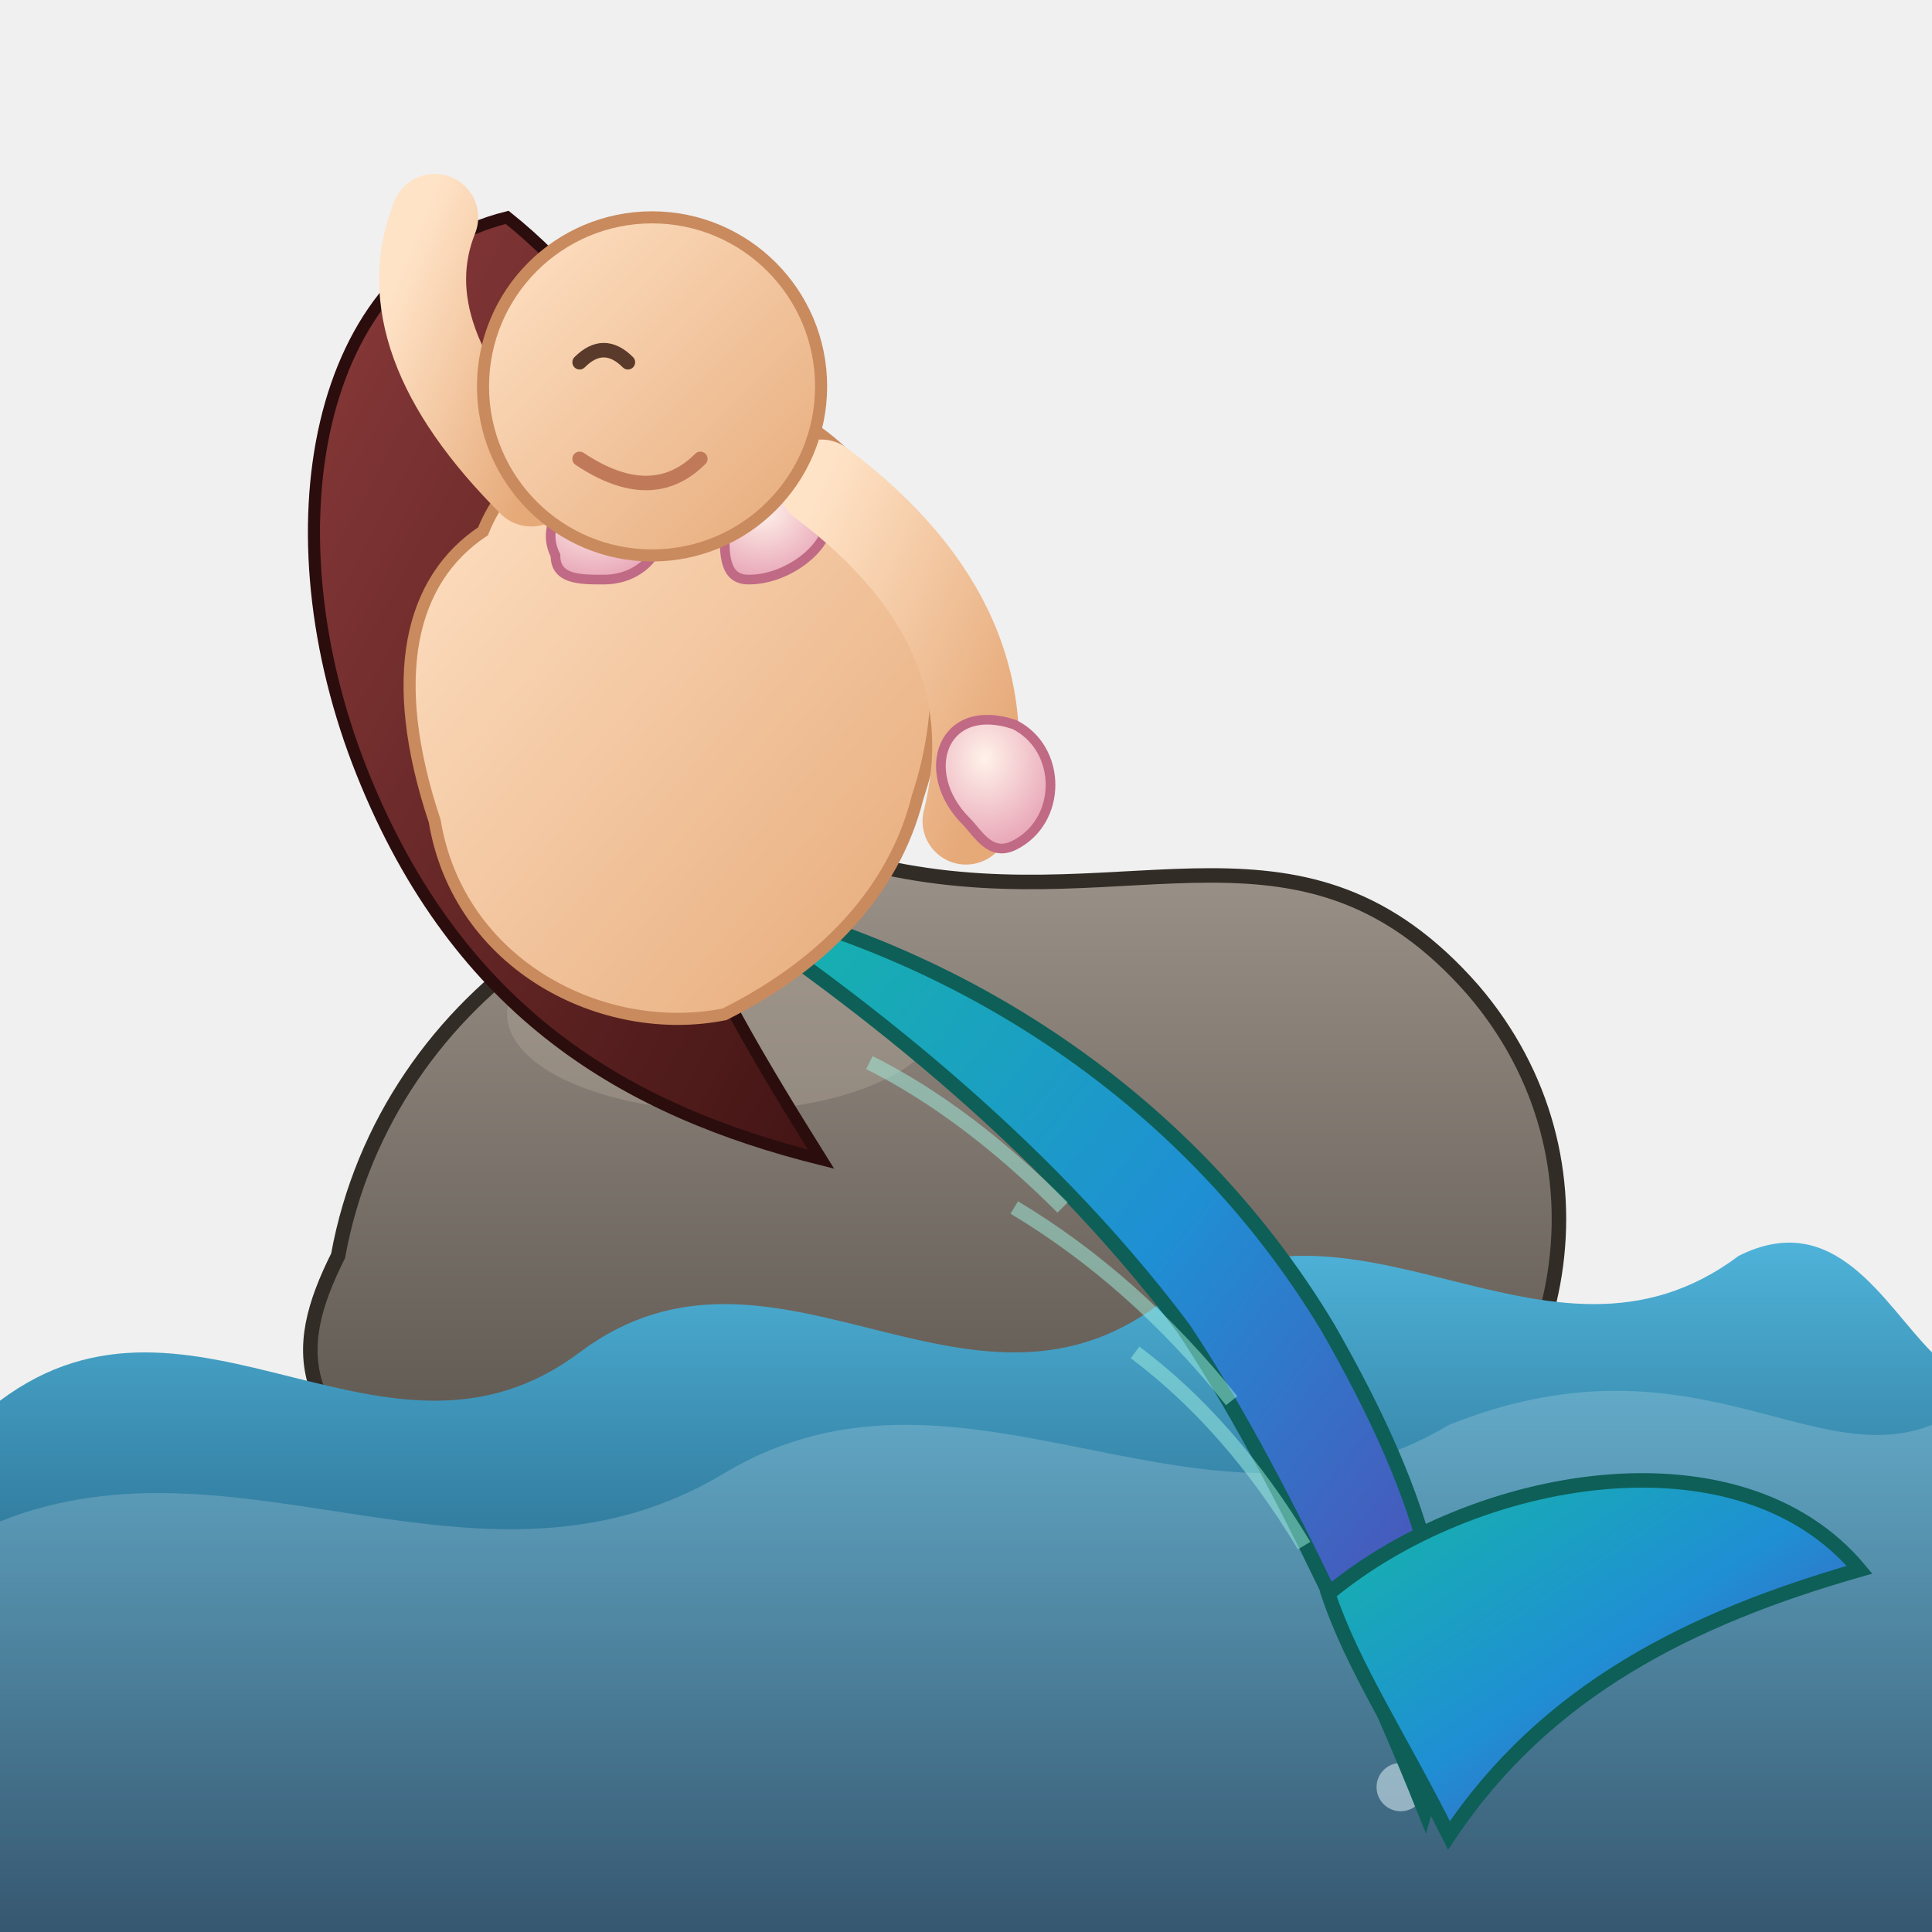
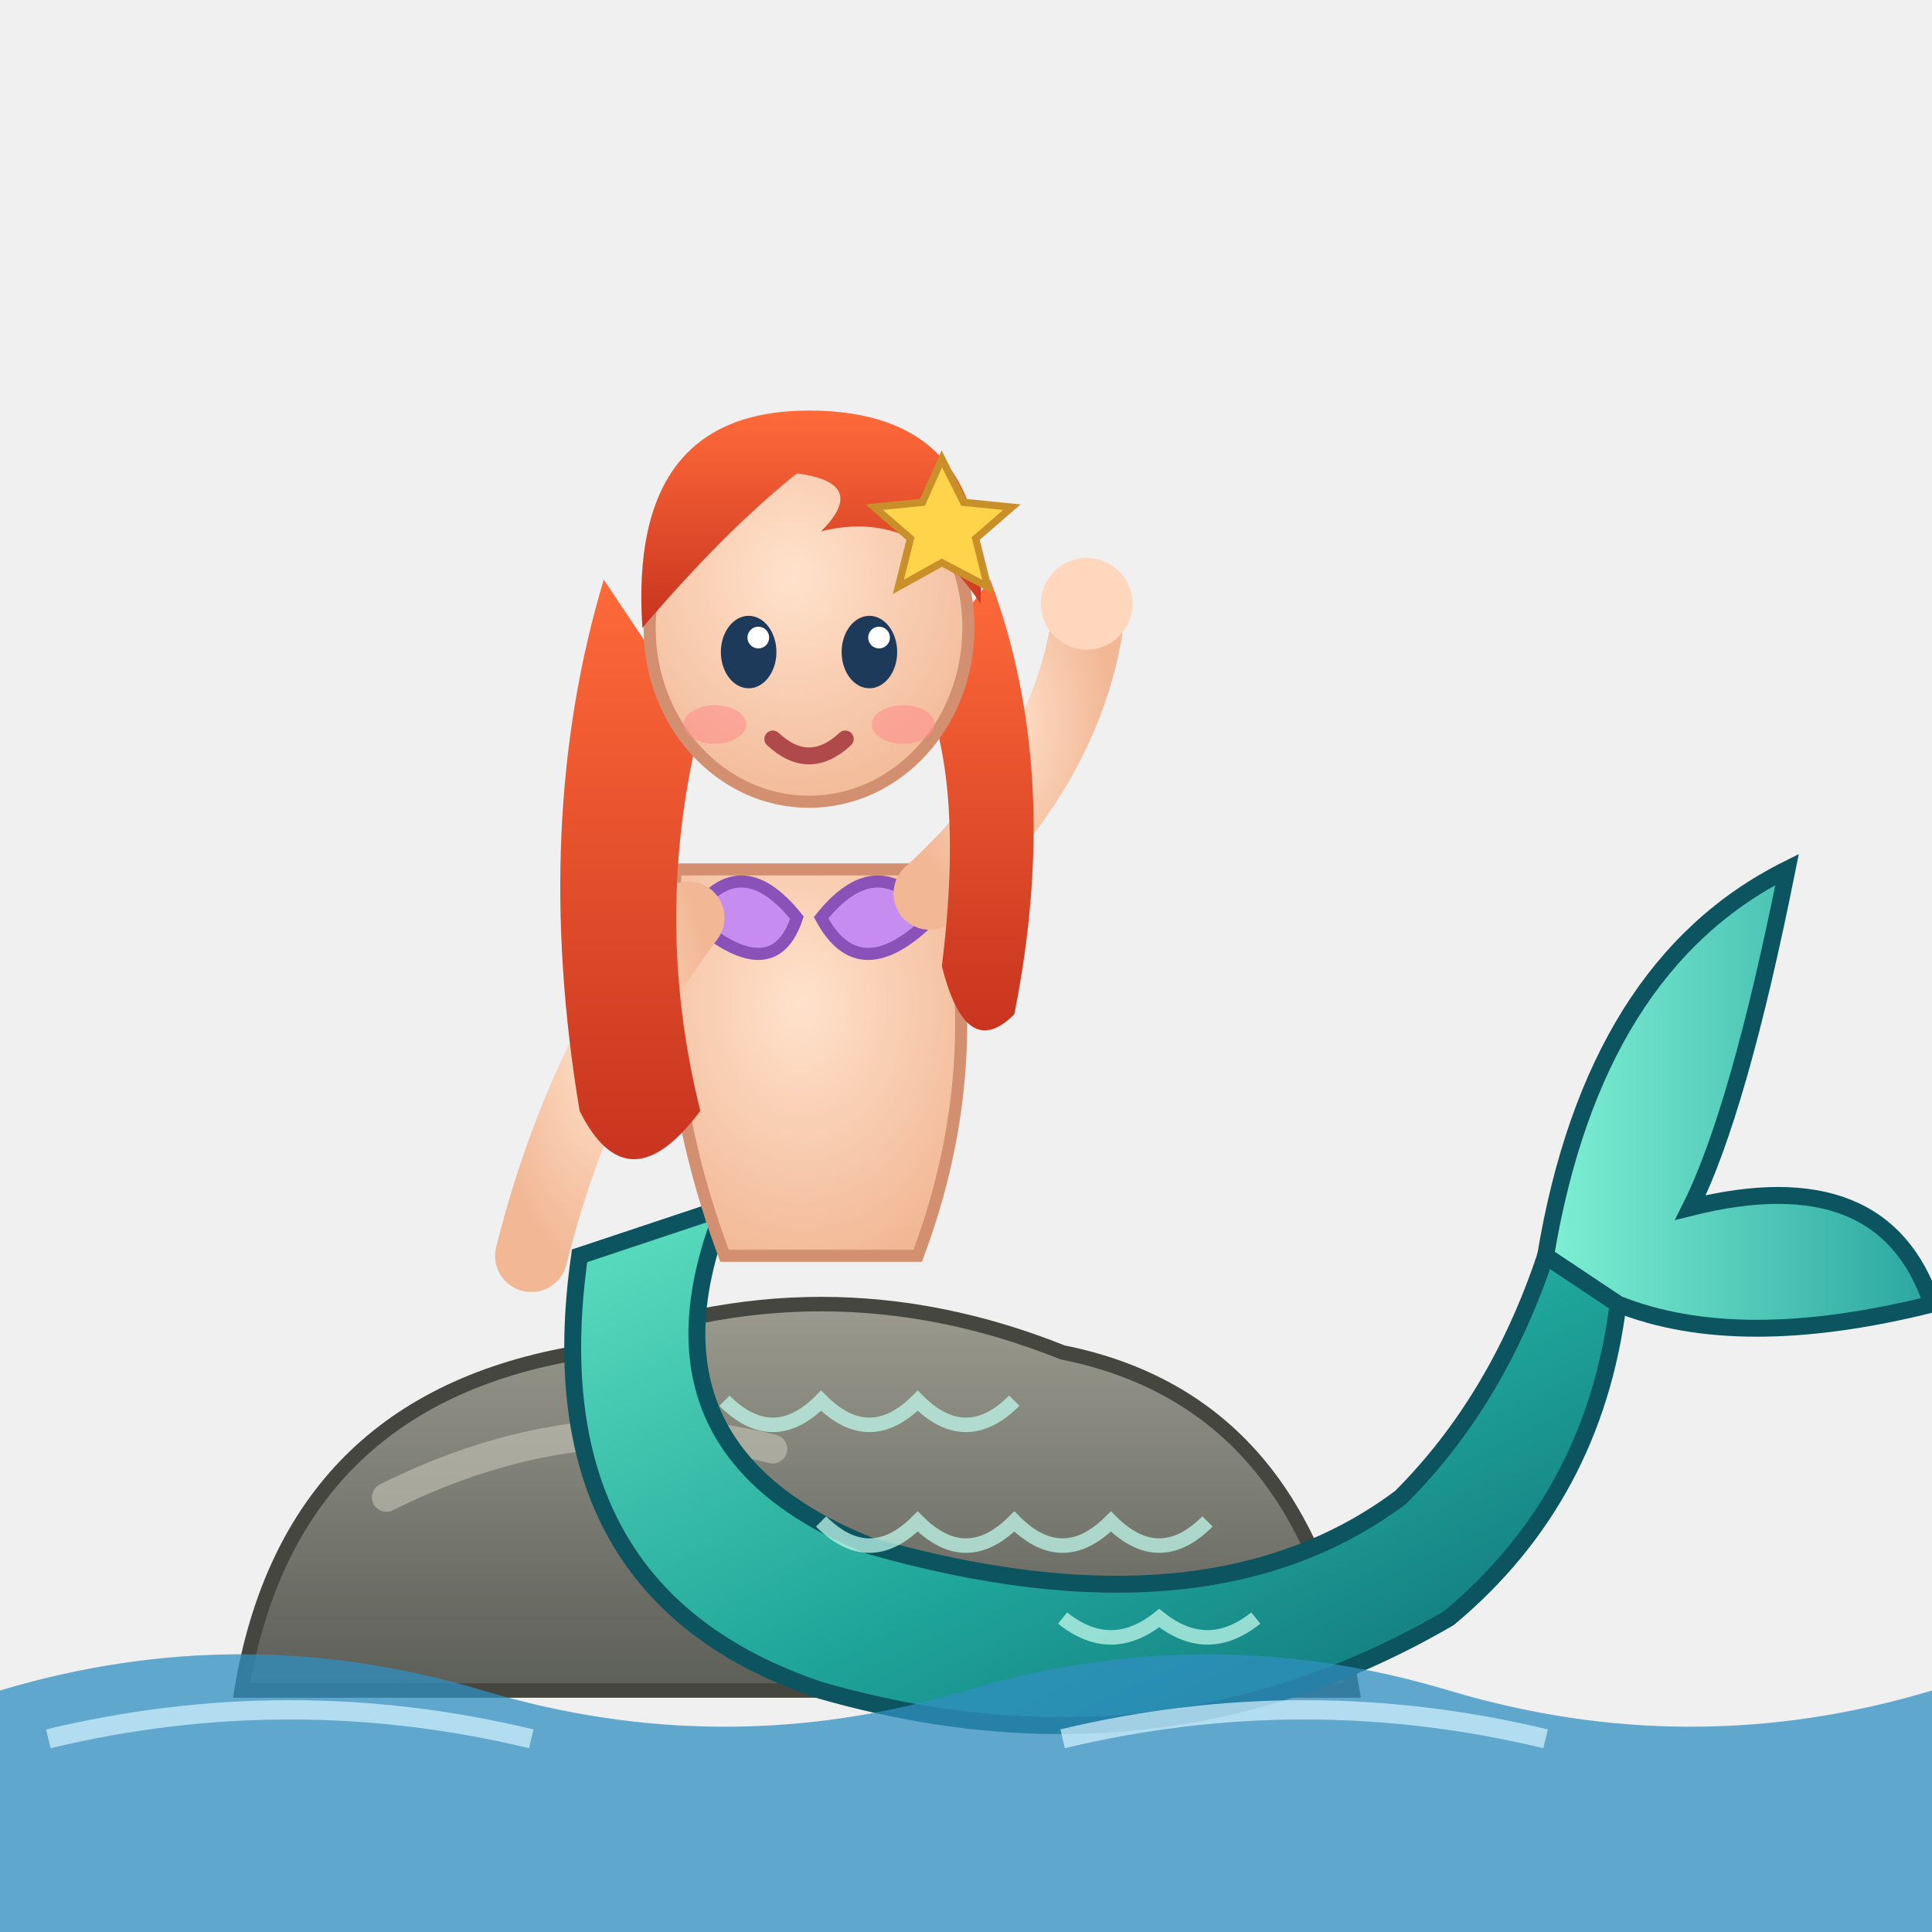
<svg xmlns="http://www.w3.org/2000/svg" viewBox="0 0 80 80">
  <defs>
-     <linearGradient id="tailGrad" x1="0" y1="0" x2="1" y2="1">
-       <stop offset="0%" stop-color="#14b8a6" />
-       <stop offset="50%" stop-color="#1f8fd4">
-         <animate attributeName="stop-color" values="#1f8fd4;#3fd4c4;#1f8fd4" dur="3s" repeatCount="indefinite" />
-       </stop>
-       <stop offset="100%" stop-color="#5b3fb0" />
+     <linearGradient id="mmTail" x1="0" y1="0" x2="1" y2="1">
+       <stop offset="0" stop-color="#5ee0c0" />
+       <stop offset=".55" stop-color="#1fa59a" />
+       <stop offset="1" stop-color="#0f6a74" />
    </linearGradient>
-     <linearGradient id="rockGrad" x1="0" y1="0" x2="0" y2="1">
-       <stop offset="0%" stop-color="#9a9188" />
-       <stop offset="100%" stop-color="#4c463f" />
+     <linearGradient id="mmFin" x1="0" y1="0" x2="1" y2="0">
+       <stop offset="0" stop-color="#7ff0d4" />
+       <stop offset="1" stop-color="#2aa6a0" />
    </linearGradient>
-     <linearGradient id="skinGrad" x1="0" y1="0" x2="1" y2="1">
-       <stop offset="0%" stop-color="#ffe3c7" />
-       <stop offset="100%" stop-color="#e6a978" />
+     <radialGradient id="mmSkin" cx="45%" cy="35%" r="70%">
+       <stop offset="0" stop-color="#ffe2cc" />
+       <stop offset="1" stop-color="#f2b896" />
+     </radialGradient>
+     <linearGradient id="mmHair" x1="0" y1="0" x2="0" y2="1">
+       <stop offset="0" stop-color="#ff6a3a" />
+       <stop offset="1" stop-color="#c8341e" />
    </linearGradient>
-     <linearGradient id="hairGrad" x1="0" y1="0" x2="1" y2="1">
-       <stop offset="0%" stop-color="#8a3a3a" />
-       <stop offset="100%" stop-color="#431414" />
+     <linearGradient id="mmRock" x1="0" y1="0" x2="0" y2="1">
+       <stop offset="0" stop-color="#9a9a8e" />
+       <stop offset="1" stop-color="#5c5e58" />
    </linearGradient>
-     <linearGradient id="waterGrad" x1="0" y1="0" x2="0" y2="1">
-       <stop offset="0%" stop-color="#4fb3d9" />
-       <stop offset="100%" stop-color="#0a3250" />
-     </linearGradient>
-     <radialGradient id="shellGrad" cx="0.4" cy="0.3" r="0.8">
-       <stop offset="0%" stop-color="#fff2ea" />
-       <stop offset="100%" stop-color="#e59bb0" />
-     </radialGradient>
  </defs>
-   <path d="M14,52 C16,41 27,34 37,36 C47,38 54,33 61,41 C67,48 65,58 58,63 C48,69 29,69 19,63 C12,59 12,56 14,52 Z" fill="url(#rockGrad)" stroke="#312c26" stroke-width="0.6" />
-   <ellipse cx="30" cy="42" rx="9" ry="4" fill="#b7ad9f" opacity="0.35" />
-   <path d="M0,58 C8,52 16,62 24,56 C32,50 40,60 48,54 C56,48 64,58 72,52 C76,50 78,54 80,56 L80,80 L0,80 Z" fill="url(#waterGrad)" />
-   <path d="M0,63 C10,59 20,67 30,61 C40,55 50,65 60,59 C70,55 75,61 80,59 L80,80 L0,80 Z" fill="#ffffff" opacity="0.18">
-     <animate attributeName="opacity" values="0.1;0.3;0.1" dur="3s" repeatCount="indefinite" />
+   <path d="M10 70 Q12 58 24 56 Q34 52 44 56 Q54 58 56 70Z" fill="url(#mmRock)" stroke="#45463f" stroke-width=".6" />
+   <path d="M16 62 Q24 58 32 60" stroke="#c4c4b8" stroke-width="1.2" fill="none" opacity=".6" stroke-linecap="round" />
+   <path d="M30 50 Q26 60 36 64 Q50 68 58 62 Q62 58 64 52 L67 54 Q66 62 60 67 Q48 74 34 70 Q22 66 24 52Z" fill="url(#mmTail)" stroke="#0c5560" stroke-width=".7" />
+   <g fill="none" stroke="#bff7ea" stroke-width=".6" opacity=".75">
+     <path d="M30 58 q2 2 4 0 q2 2 4 0 q2 2 4 0" />
+     <path d="M34 63 q2 2 4 0 q2 2 4 0 q2 2 4 0 q2 2 4 0" />
+     <path d="M44 67 q2 1.6 4 0 q2 1.6 4 0" />
+   </g>
+   <path d="M64 52 Q66 40 74 36 Q72 46 70 50 Q78 48 80 54 Q72 56 67 54Z" fill="url(#mmFin)" stroke="#0c5560" stroke-width=".7">
+     <animateTransform attributeName="transform" type="rotate" values="-6 65 53; 6 65 53; -6 65 53" dur="2.6s" repeatCount="indefinite" />
  </path>
-   <circle cx="64" cy="70" r="1.4" fill="#eafcff" opacity="0.6">
-     <animate attributeName="cy" values="70;60;70" dur="2.6s" repeatCount="indefinite" />
-     <animate attributeName="opacity" values="0.6;0;0.6" dur="2.6s" repeatCount="indefinite" />
-   </circle>
-   <circle cx="58" cy="74" r="1" fill="#eafcff" opacity="0.5">
-     <animate attributeName="cy" values="74;64;74" dur="3.2s" repeatCount="indefinite" />
-     <animate attributeName="opacity" values="0.5;0;0.5" dur="3.2s" repeatCount="indefinite" />
-   </circle>
+   <path d="M28 36 Q27 44 30 52 L38 52 Q41 44 39 36Z" fill="url(#mmSkin)" stroke="#d29070" stroke-width=".5" />
+   <path d="M28.6 38 Q30.6 35 33 38 Q32 41 28.6 38Z M34 38 Q36.4 35 38.6 38 Q35.6 41 34 38Z" fill="#c78cf0" stroke="#8a52b8" stroke-width=".5" />
+   <path d="M28.5 38 Q24 44 22 52" stroke="url(#mmSkin)" stroke-width="3" fill="none" stroke-linecap="round" />
  <g>
-     <animateTransform attributeName="transform" type="rotate" values="-4 30 38;6 30 38;-4 30 38" dur="2.4s" repeatCount="indefinite" />
-     <path d="M29,37 C39,39 49,45 55,55 C59,62 61,68 59,75 C57,70 53,61 49,55 C43,47 35,41 29,37 Z" fill="url(#tailGrad)" stroke="#0d5f58" stroke-width="0.6" />
-     <path d="M55,66 C61,61 72,59 77,65 C70,67 64,70 60,76 C58,72 56,69 55,66 Z" fill="url(#tailGrad)" stroke="#0d5f58" stroke-width="0.6" />
-     <path d="M36,44 Q40,46 44,50" fill="none" stroke="#9ff0e0" stroke-width="0.6" opacity="0.5" />
-     <path d="M42,50 Q47,53 51,58" fill="none" stroke="#9ff0e0" stroke-width="0.6" opacity="0.5" />
-     <path d="M47,56 Q51,59 54,64" fill="none" stroke="#9ff0e0" stroke-width="0.6" opacity="0.5" />
+     <path d="M38.5 37 Q44 32 45 26" stroke="url(#mmSkin)" stroke-width="3" fill="none" stroke-linecap="round" />
+     <circle cx="45" cy="25" r="1.9" fill="#ffd7bd" />
+     <animateTransform attributeName="transform" type="rotate" values="-8 39 37; 8 39 37; -8 39 37" dur="1.6s" repeatCount="indefinite" />
  </g>
-   <g>
-     <animateTransform attributeName="transform" type="rotate" values="-2 24 20;2 24 20;-2 24 20" dur="3.4s" repeatCount="indefinite" />
-     <path d="M21,9 C13,11 11,22 15,32 C19,42 26,46 34,48 C29,40 25,33 27,25 C29,19 26,13 21,9 Z" fill="url(#hairGrad)" stroke="#2b0d0d" stroke-width="0.5" />
-   </g>
-   <path d="M20,22 C22,17 30,15 34,18 C38,21 40,27 38,33 C37,37 34,40 30,42 C25,43 19,40 18,34 C16,28 17,24 20,22 Z" fill="url(#skinGrad)" stroke="#c98a5e" stroke-width="0.5" />
-   <path d="M23,23 C22,21 25,19 27,21 C28,22 27,24 25,24 C24,24 23,24 23,23 Z" fill="url(#shellGrad)" stroke="#c06a85" stroke-width="0.4" />
-   <path d="M30,22 C29,20 32,19 34,21 C35,22 33,24 31,24 C30,24 30,23 30,22 Z" fill="url(#shellGrad)" stroke="#c06a85" stroke-width="0.4" />
-   <path d="M22,20 Q16,14 18,9" fill="none" stroke="url(#skinGrad)" stroke-width="3.6" stroke-linecap="round" />
-   <path d="M34,20 Q42,26 40,34" fill="none" stroke="url(#skinGrad)" stroke-width="3.6" stroke-linecap="round" />
-   <path d="M40,34 C38,32 39,29 42,30 C44,31 44,34 42,35 C41,35.5 40.5,34.5 40,34 Z" fill="url(#shellGrad)" stroke="#c06a85" stroke-width="0.4" />
-   <circle cx="27" cy="16" r="7" fill="url(#skinGrad)" stroke="#c98a5e" stroke-width="0.5" />
-   <path d="M24,15 Q25,14 26,15" fill="none" stroke="#5a3a2a" stroke-width="0.6" stroke-linecap="round" />
-   <path d="M24,19 Q27,21 29,19" fill="none" stroke="#c07a5a" stroke-width="0.6" stroke-linecap="round" />
+   <path d="M25 24 Q22 34 24 46 Q26 50 29 46 Q27 38 29 30Z" fill="url(#mmHair)" />
+   <path d="M41 24 Q44 32 42 42 Q40 44 39 40 Q40 32 38 28Z" fill="url(#mmHair)" />
+   <ellipse cx="33.5" cy="26" rx="6.6" ry="7.2" fill="url(#mmSkin)" stroke="#d29070" stroke-width=".5" />
+   <path d="M26.6 26 Q26 17 33.5 17 Q41 17 40.6 25 Q38 21 34 22 Q36 20 33 19.6 Q30 22 26.6 26Z" fill="url(#mmHair)" />
+   <ellipse cx="31" cy="27" rx="1.15" ry="1.5" fill="#1d3a5a" />
+   <ellipse cx="36" cy="27" rx="1.15" ry="1.5" fill="#1d3a5a" />
+   <circle cx="31.4" cy="26.4" r=".45" fill="#fff" />
+   <circle cx="36.4" cy="26.4" r=".45" fill="#fff" />
+   <ellipse cx="29.6" cy="30" rx="1.3" ry=".8" fill="#ff8a8a" opacity=".55" />
+   <ellipse cx="37.4" cy="30" rx="1.3" ry=".8" fill="#ff8a8a" opacity=".55" />
+   <path d="M32 30.6 Q33.5 32 35 30.6" stroke="#b04a4a" stroke-width=".7" fill="none" stroke-linecap="round" />
+   <path d="M39 19 l.9 1.8 2 .2 -1.5 1.3 .5 2 -1.9 -1 -1.8 1 .5 -2 -1.5 -1.3 2 -.2z" fill="#ffd34a" stroke="#c9902a" stroke-width=".3" />
+   <path d="M0 70 Q10 67 20 70 T40 70 T60 70 T80 70 V80 H0Z" fill="#2f8fc0" opacity=".75" />
+   <path d="M2 72 Q12 69.6 22 72 M44 72 Q54 69.6 64 72" stroke="#d6f2ff" stroke-width=".8" fill="none" opacity=".7">
+     <animate attributeName="opacity" values=".3;.8;.3" dur="2.4s" repeatCount="indefinite" />
+   </path>
</svg>
